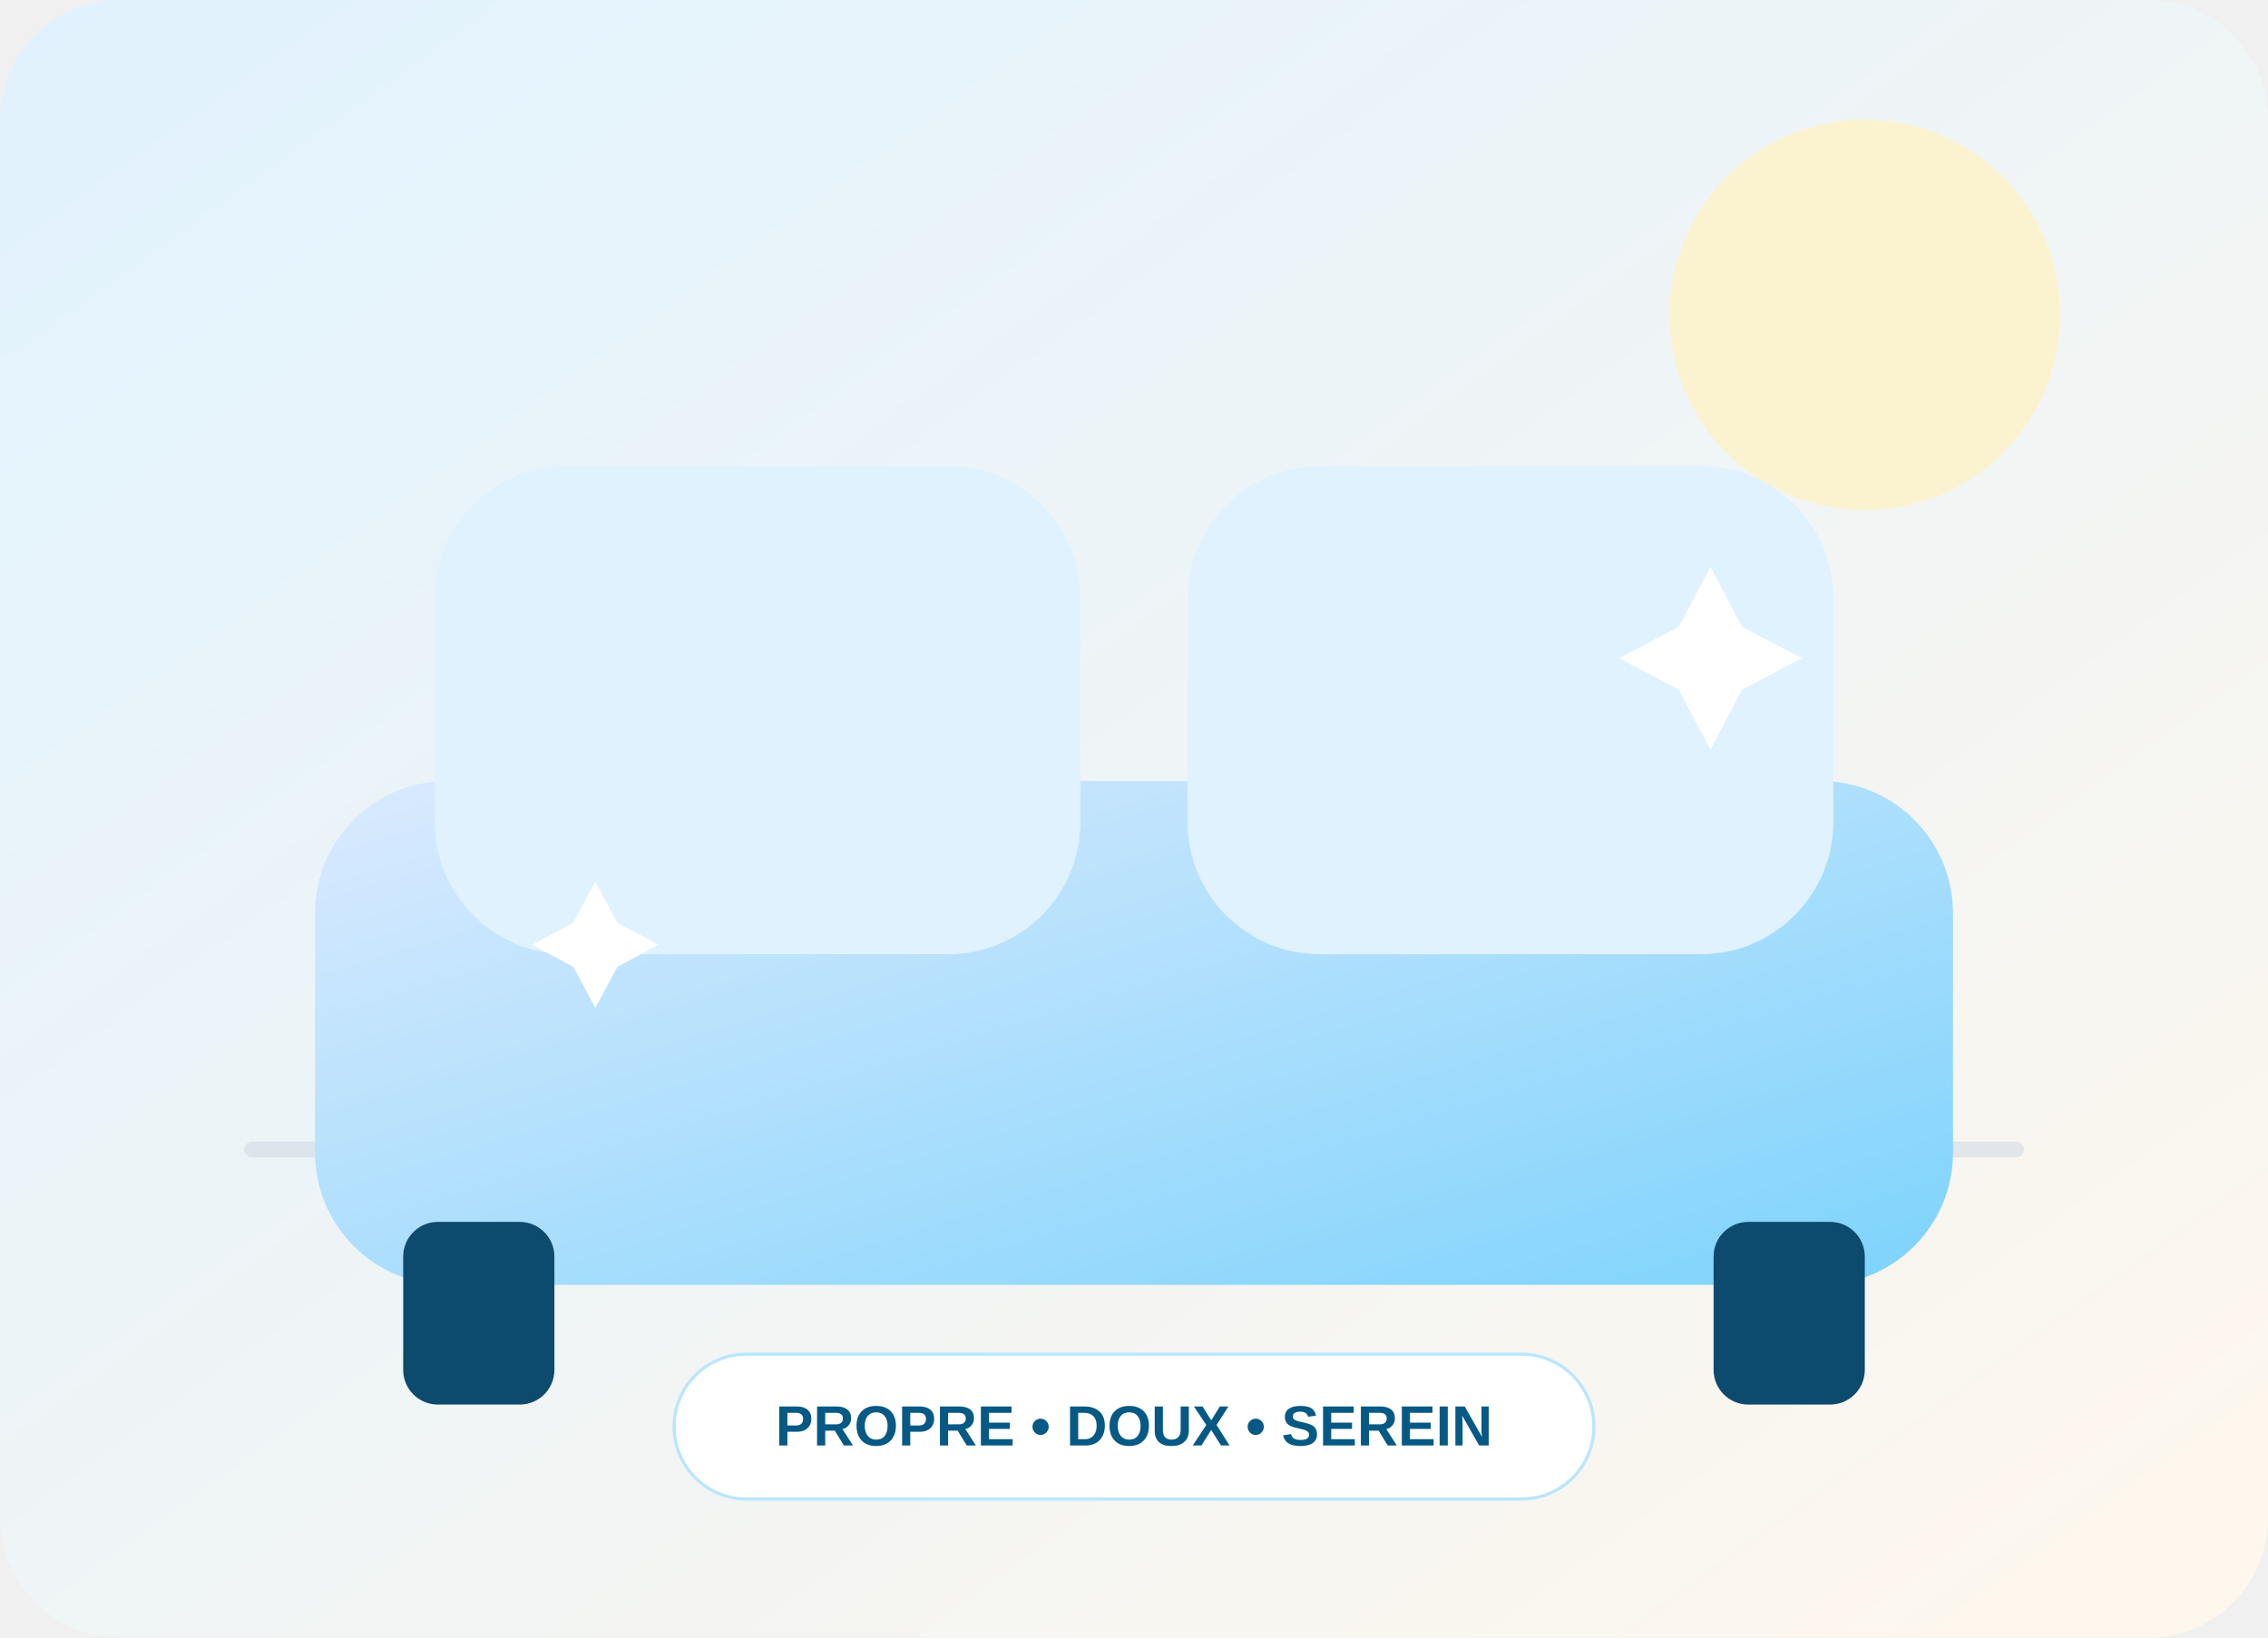
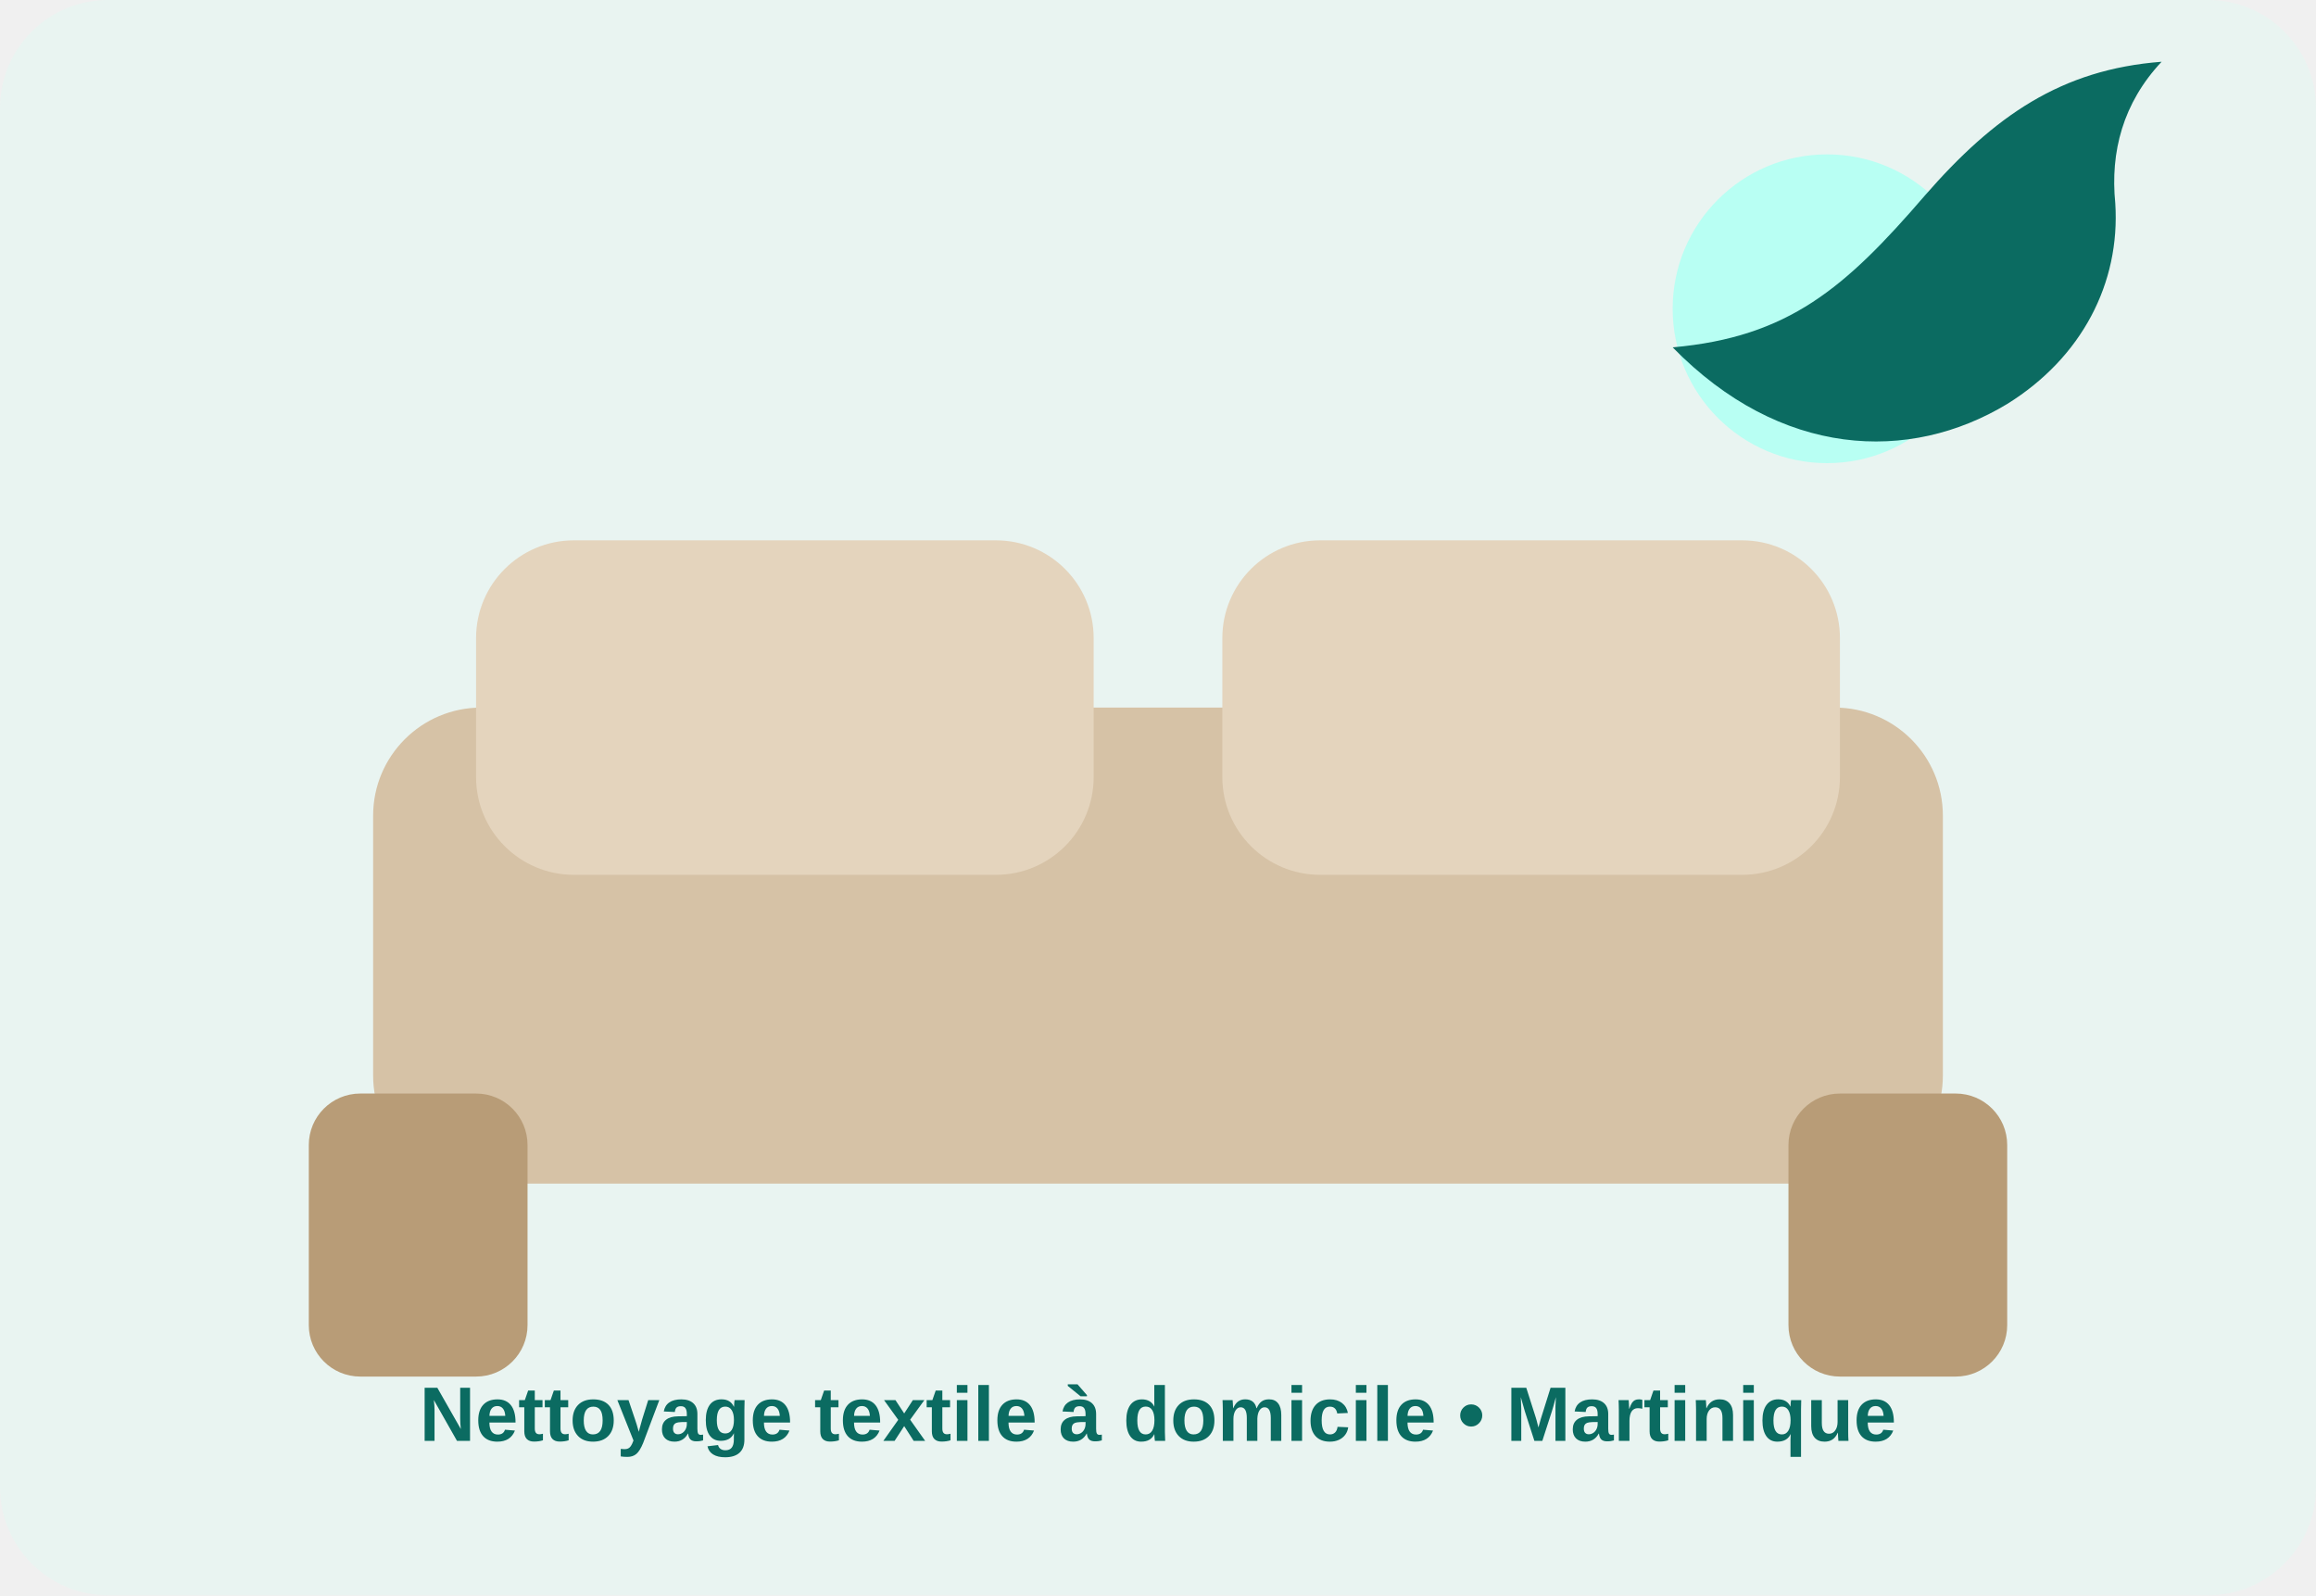
- <svg xmlns="http://www.w3.org/2000/svg" width="720" height="520" viewBox="0 0 720 520" role="img" aria-label="Canapé Madyclear">
-   <defs>
-     <linearGradient id="bg" x1="0" y1="0" x2="1" y2="1">
-       <stop stop-color="#e0f2fe" />
-       <stop offset="1" stop-color="#fff7ed" />
-     </linearGradient>
-     <linearGradient id="sofa" x1="0" y1="0" x2="1" y2="1">
-       <stop stop-color="#dbeafe" />
-       <stop offset="1" stop-color="#7dd3fc" />
-     </linearGradient>
-   </defs>
-   <rect width="720" height="520" rx="38" fill="url(#bg)" />
-   <circle cx="592" cy="100" r="62" fill="#fef3c7" opacity=".8" />
-   <path d="M80 365h560" stroke="#cbd5e1" stroke-width="5" stroke-linecap="round" opacity=".5" />
-   <g transform="translate(100 130)">
-     <rect x="0" y="118" width="520" height="160" rx="42" fill="url(#sofa)" />
-     <rect x="38" y="18" width="205" height="155" rx="42" fill="#e0f2fe" />
-     <rect x="277" y="18" width="205" height="155" rx="42" fill="#e0f2fe" />
-     <rect x="28" y="258" width="48" height="58" rx="11" fill="#0c4a6e" />
-     <rect x="444" y="258" width="48" height="58" rx="11" fill="#0c4a6e" />
-     <path d="M443 50l10 19 19 10-19 10-10 19-10-19-19-10 19-10 10-19Z" fill="#fff" />
-     <path d="M89 150l7 13 13 7-13 7-7 13-7-13-13-7 13-7 7-13Z" fill="#fff" />
-   </g>
-   <rect x="214" y="430" width="292" height="46" rx="23" fill="#fff" stroke="#bae6fd" />
-   <text x="360" y="459" text-anchor="middle" font-family="Arial" font-size="18" font-weight="700" fill="#075985">PROPRE • DOUX • SEREIN</text>
+ <svg xmlns="http://www.w3.org/2000/svg" viewBox="0 0 900 620">
+   <rect width="900" height="620" rx="42" fill="#e9f4f1" />
+   <rect x="145" y="275" width="610" height="185" rx="42" fill="#d6c2a6" />
+   <rect x="185" y="210" width="240" height="130" rx="38" fill="#e4d4bd" />
+   <rect x="475" y="210" width="240" height="130" rx="38" fill="#e4d4bd" />
+   <rect x="120" y="425" width="85" height="110" rx="20" fill="#b89c77" />
+   <rect x="695" y="425" width="85" height="110" rx="20" fill="#b89c77" />
+   <circle cx="710" cy="120" r="60" fill="#b8fff3" />
+   <path d="M650 135c45-4 67-23 98-59 27-31 53-49 92-52-15 16-20 35-18 55 2 31-13 60-42 78-38 23-88 21-130-22Z" fill="#0b6b61" />
+   <text x="450" y="560" text-anchor="middle" font-family="Arial" font-size="30" font-weight="700" fill="#0b6b61">Nettoyage textile à domicile • Martinique</text>
</svg>
